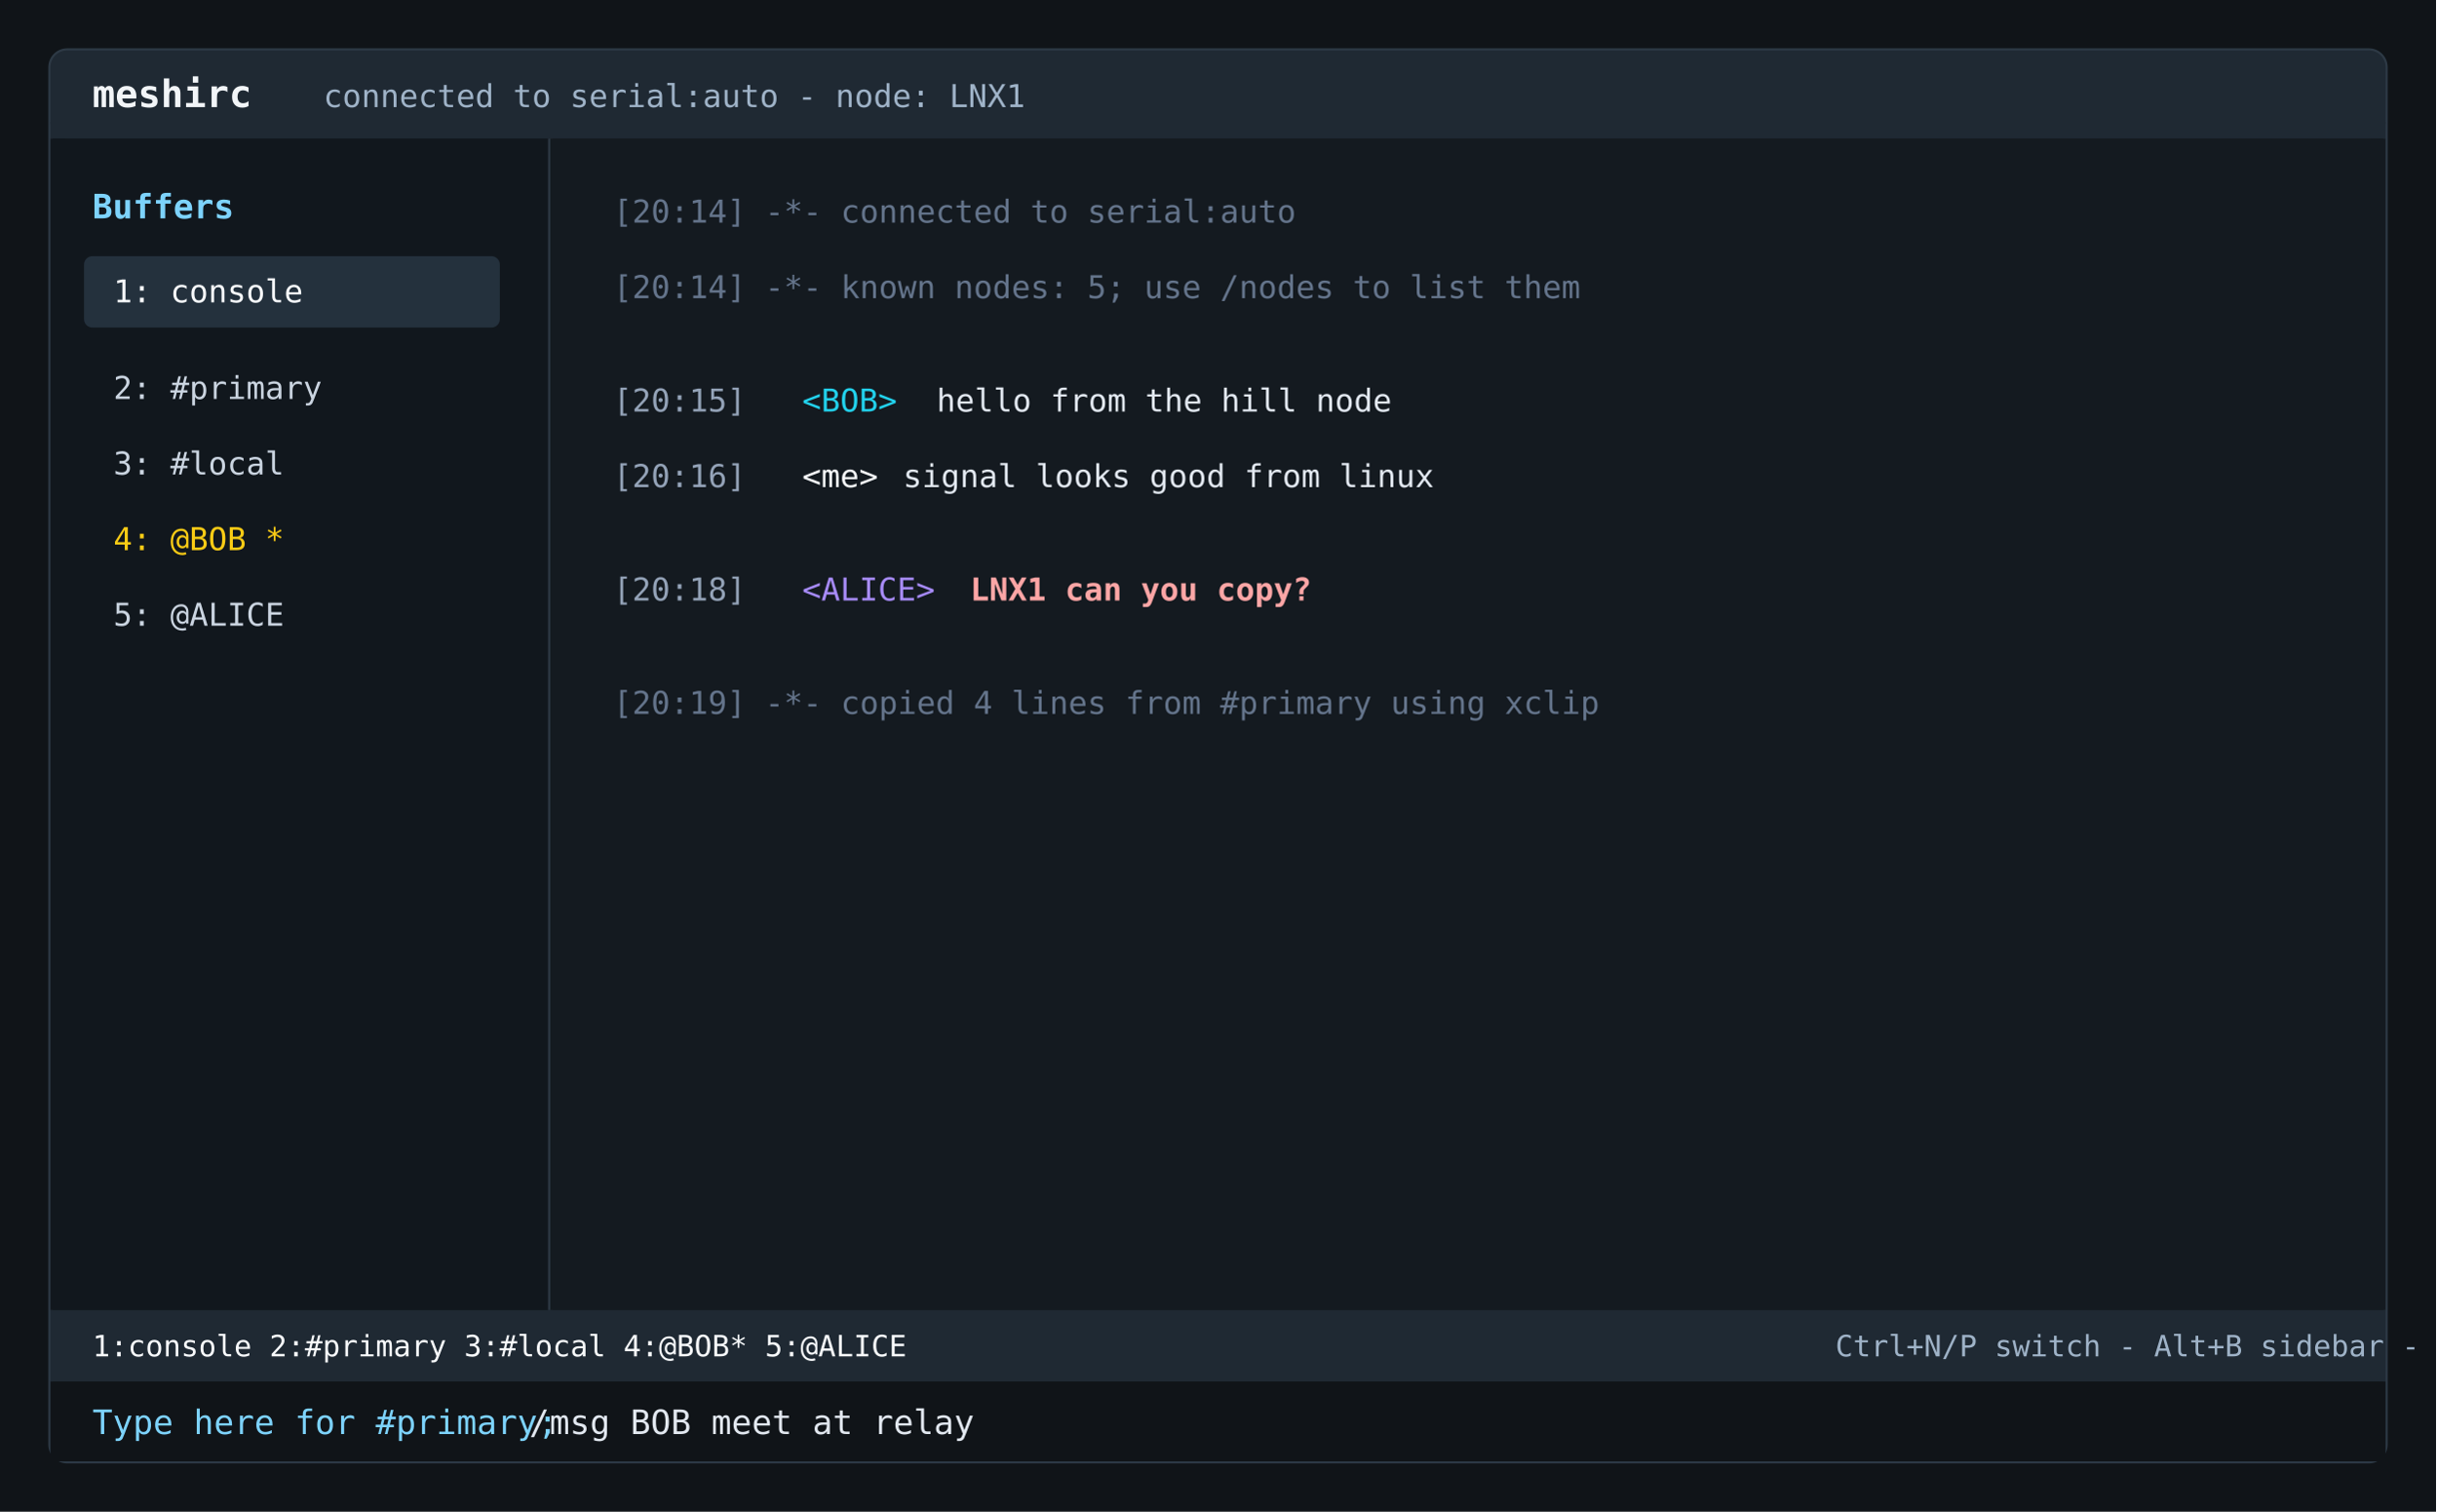
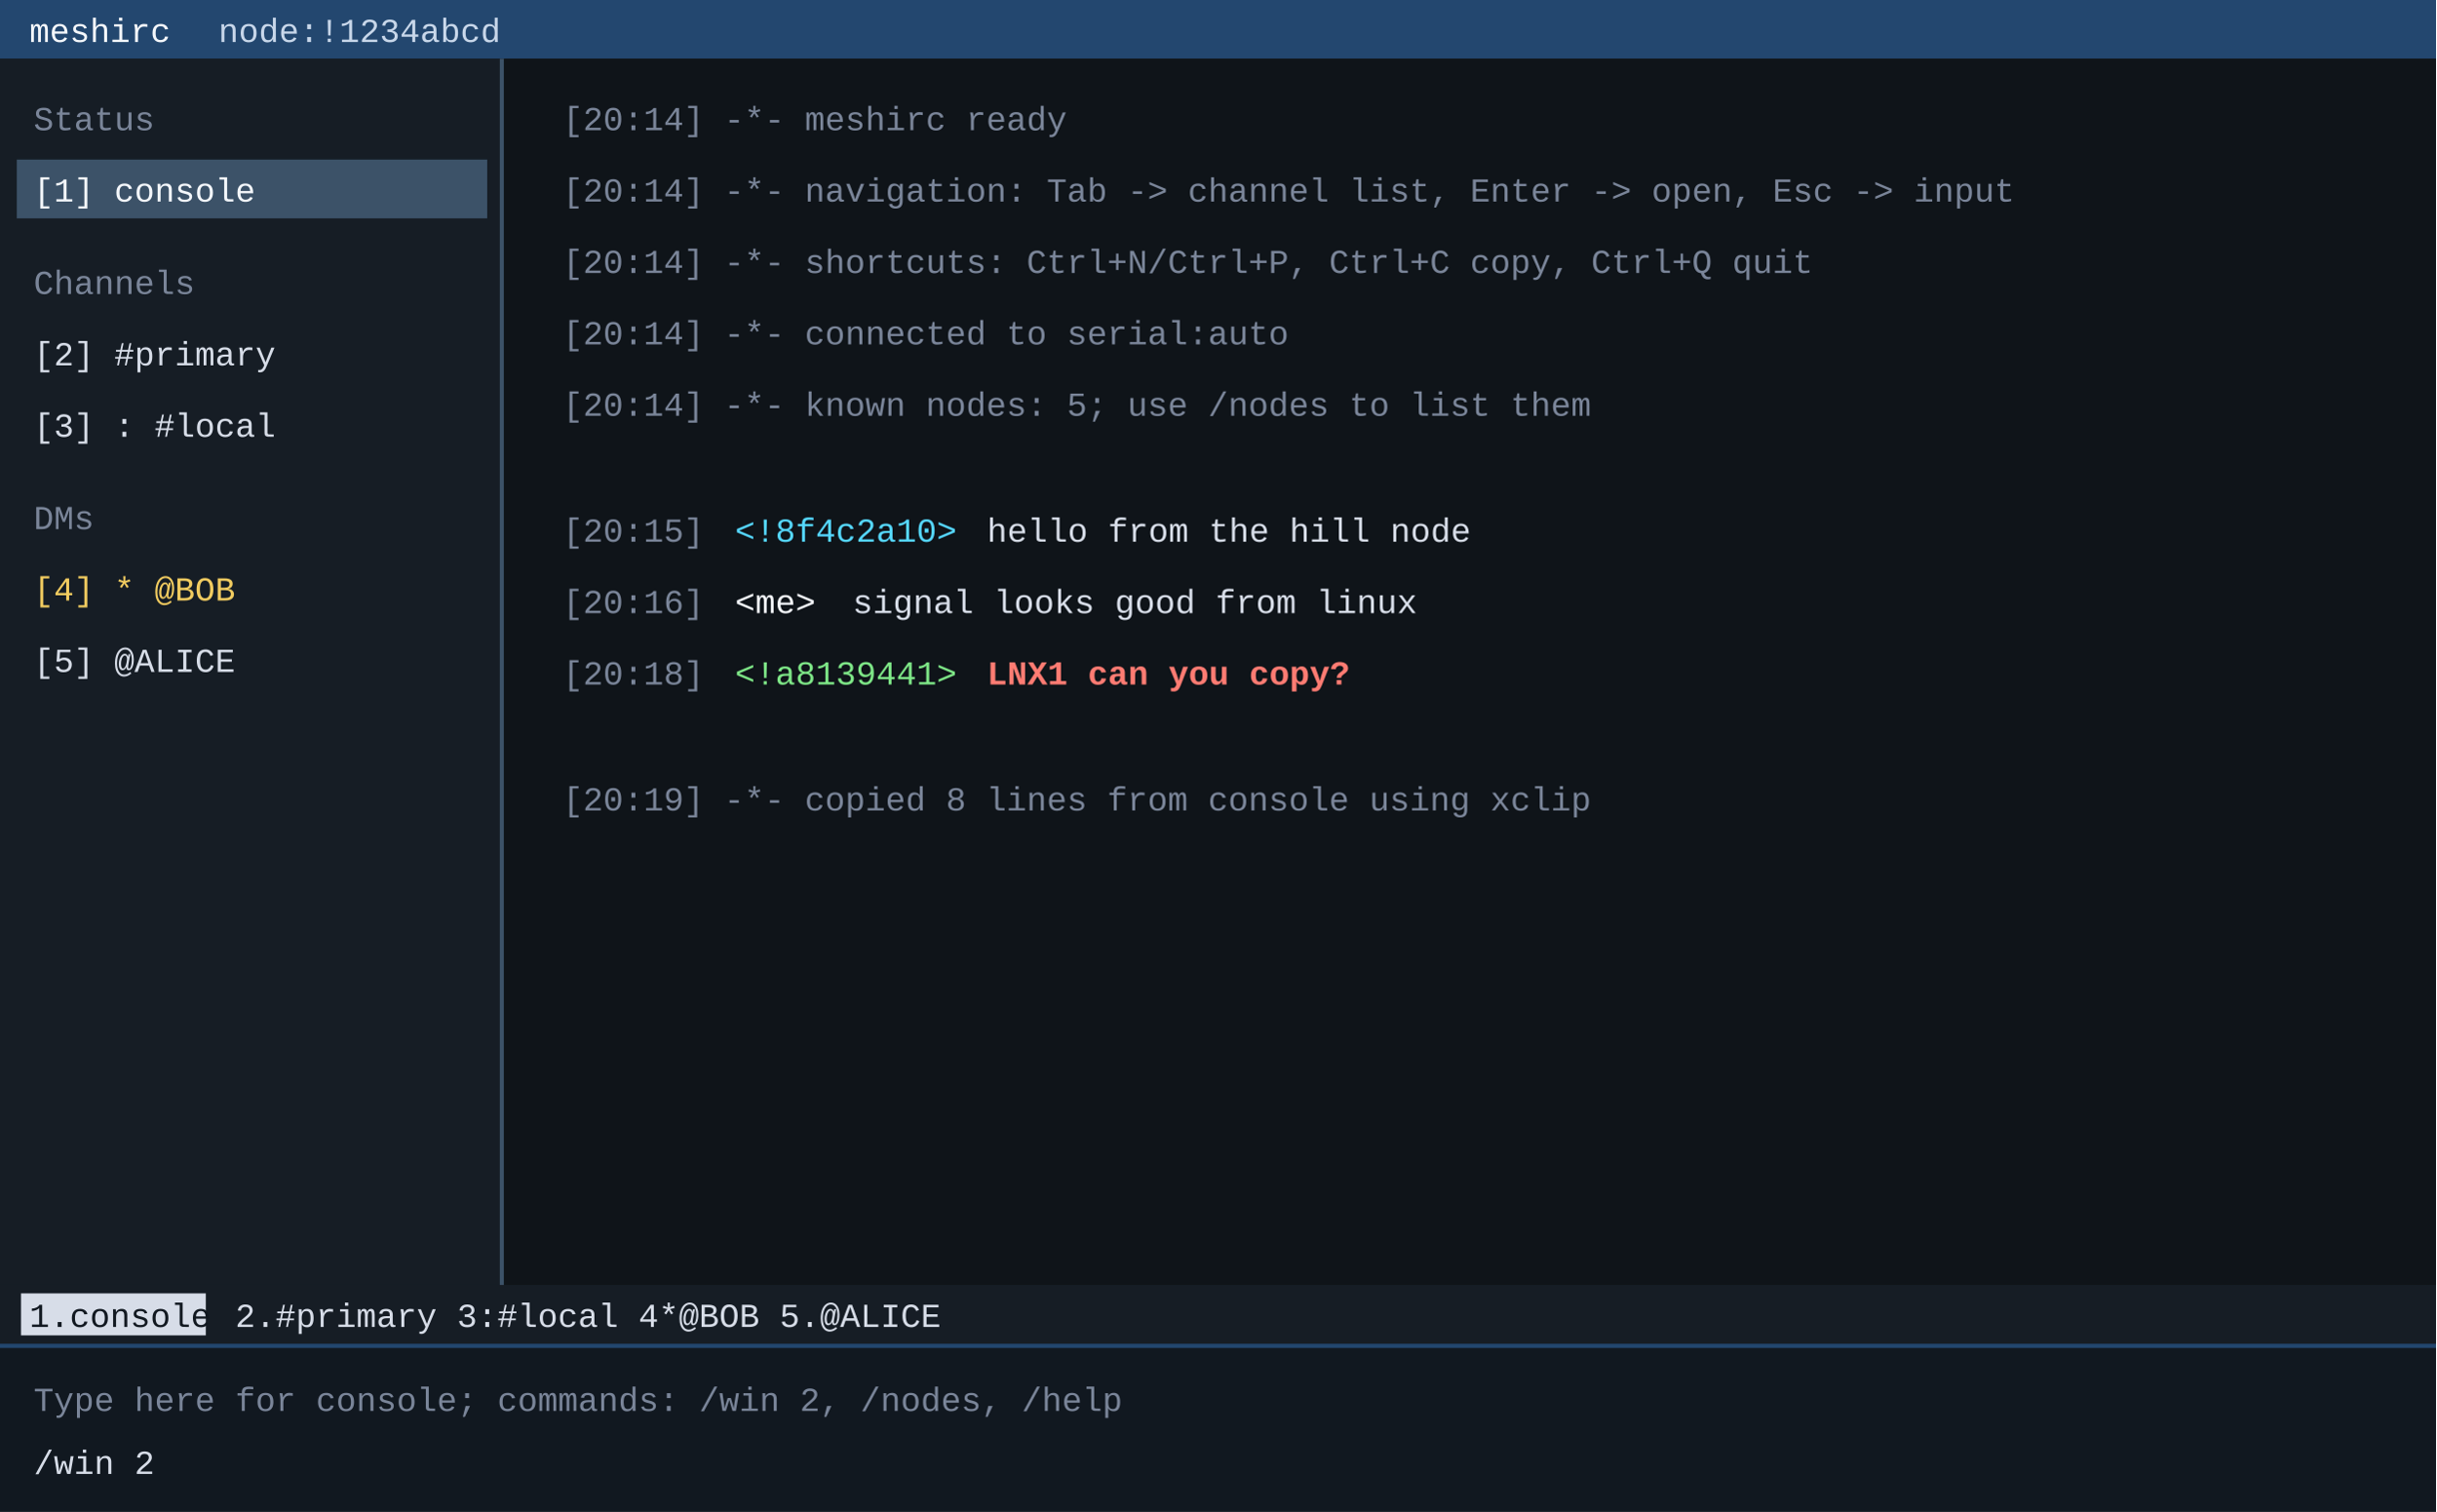
<svg xmlns="http://www.w3.org/2000/svg" width="1160" height="720" viewBox="0 0 1160 720" role="img" aria-labelledby="title desc">
-   <rect width="1160" height="720" fill="#101418" />
-   <rect x="24" y="24" width="1112" height="672" rx="8" fill="#141a20" stroke="#2d3945" stroke-width="2" />
-   <rect x="24" y="24" width="1112" height="42" rx="8" fill="#1f2933" />
-   <rect x="24" y="58" width="1112" height="8" fill="#1f2933" />
-   <text x="44" y="51" fill="#f2f5f8" font-family="monospace" font-size="18" font-weight="700">meshirc</text>
-   <text x="154" y="51" fill="#9fb3c8" font-family="monospace" font-size="15">connected to serial:auto - node: LNX1</text>
-   <rect x="24" y="66" width="238" height="558" fill="#11171d" />
-   <line x1="262" y1="66" x2="262" y2="624" stroke="#2d3945" stroke-width="2" />
-   <text x="44" y="104" fill="#7dd3fc" font-family="monospace" font-size="16" font-weight="700">Buffers</text>
-   <rect x="40" y="122" width="198" height="34" rx="4" fill="#24313d" />
-   <text x="54" y="144" fill="#f8fafc" font-family="monospace" font-size="15">1: console</text>
-   <text x="54" y="190" fill="#cbd5e1" font-family="monospace" font-size="15">2: #primary</text>
-   <text x="54" y="226" fill="#cbd5e1" font-family="monospace" font-size="15">3: #local</text>
-   <text x="54" y="262" fill="#facc15" font-family="monospace" font-size="15">4: @BOB *</text>
-   <text x="54" y="298" fill="#cbd5e1" font-family="monospace" font-size="15">5: @ALICE</text>
-   <rect x="262" y="66" width="874" height="558" fill="#141a20" />
-   <text x="292" y="106" fill="#64748b" font-family="monospace" font-size="15">[20:14] -*- connected to serial:auto</text>
-   <text x="292" y="142" fill="#64748b" font-family="monospace" font-size="15">[20:14] -*- known nodes: 5; use /nodes to list them</text>
-   <text x="292" y="196" fill="#94a3b8" font-family="monospace" font-size="15">[20:15]</text>
-   <text x="382" y="196" fill="#22d3ee" font-family="monospace" font-size="15">&lt;BOB&gt;</text>
-   <text x="446" y="196" fill="#e2e8f0" font-family="monospace" font-size="15">hello from the hill node</text>
-   <text x="292" y="232" fill="#94a3b8" font-family="monospace" font-size="15">[20:16]</text>
-   <text x="382" y="232" fill="#f8fafc" font-family="monospace" font-size="15">&lt;me&gt;</text>
-   <text x="430" y="232" fill="#e2e8f0" font-family="monospace" font-size="15">signal looks good from linux</text>
-   <text x="292" y="286" fill="#94a3b8" font-family="monospace" font-size="15">[20:18]</text>
-   <text x="382" y="286" fill="#a78bfa" font-family="monospace" font-size="15">&lt;ALICE&gt;</text>
-   <text x="462" y="286" fill="#fca5a5" font-family="monospace" font-size="15" font-weight="700">LNX1 can you copy?</text>
-   <text x="292" y="340" fill="#64748b" font-family="monospace" font-size="15">[20:19] -*- copied 4 lines from #primary using xclip</text>
-   <rect x="24" y="624" width="1112" height="34" fill="#1f2933" />
-   <text x="44" y="646" fill="#f8fafc" font-family="monospace" font-size="14">1:console  2:#primary  3:#local  4:@BOB*  5:@ALICE</text>
-   <text x="874" y="646" fill="#9fb3c8" font-family="monospace" font-size="14">Ctrl+N/P switch - Alt+B sidebar - Ctrl+Q quit</text>
-   <rect x="24" y="658" width="1112" height="38" rx="0" fill="#101418" />
-   <text x="44" y="683" fill="#7dd3fc" font-family="monospace" font-size="16">Type here for #primary;</text>
-   <text x="252" y="683" fill="#e2e8f0" font-family="monospace" font-size="16">/msg BOB meet at relay</text>
+   <style>
+     text { font-family: ui-monospace, SFMono-Regular, Menlo, Consolas, "Liberation Mono", monospace; font-size: 16px; }
+     .dim { fill: #7a8599; }
+     .text { fill: #d7dde8; }
+     .bright { fill: #f4f7fb; }
+     .cyan { fill: #55d7ff; }
+     .green { fill: #7ee787; }
+     .yellow { fill: #f2cc60; }
+     .red { fill: #ff7b72; font-weight: 700; }
+     .reverse { fill: #111820; }
+   </style>
+   <rect width="1160" height="720" fill="#0f1419" />
+   <rect x="0" y="0" width="1160" height="28" fill="#23476f" />
+   <text x="14" y="20" class="bright">meshirc</text>
+   <text x="104" y="20" fill="#c8d7ea">node:!1234abcd</text>
+   <rect x="0" y="28" width="240" height="584" fill="#161d25" />
+   <rect x="238" y="28" width="2" height="584" fill="#3c5268" />
+   <rect x="240" y="28" width="920" height="584" fill="#0f1419" />
+   <text x="16" y="62" class="dim">Status</text>
+   <rect x="8" y="76" width="224" height="28" fill="#3c5268" />
+   <text x="16" y="96" class="bright">[1]   console</text>
+   <text x="16" y="140" class="dim">Channels</text>
+   <text x="16" y="174" class="text">[2]   #primary</text>
+   <text x="16" y="208" class="text">[3] : #local</text>
+   <text x="16" y="252" class="dim">DMs</text>
+   <text x="16" y="286" class="yellow">[4] * @BOB</text>
+   <text x="16" y="320" class="text">[5]   @ALICE</text>
+   <text x="268" y="62" class="dim">[20:14] -*- meshirc ready</text>
+   <text x="268" y="96" class="dim">[20:14] -*- navigation: Tab -&gt; channel list, Enter -&gt; open, Esc -&gt; input</text>
+   <text x="268" y="130" class="dim">[20:14] -*- shortcuts: Ctrl+N/Ctrl+P, Ctrl+C copy, Ctrl+Q quit</text>
+   <text x="268" y="164" class="dim">[20:14] -*- connected to serial:auto</text>
+   <text x="268" y="198" class="dim">[20:14] -*- known nodes: 5; use /nodes to list them</text>
+   <text x="268" y="258" class="dim">[20:15]</text>
+   <text x="350" y="258" class="cyan">&lt;!8f4c2a10&gt;</text>
+   <text x="470" y="258" class="text">hello from the hill node</text>
+   <text x="268" y="292" class="dim">[20:16]</text>
+   <text x="350" y="292" class="bright">&lt;me&gt;</text>
+   <text x="406" y="292" class="text">signal looks good from linux</text>
+   <text x="268" y="326" class="dim">[20:18]</text>
+   <text x="350" y="326" class="green">&lt;!a8139441&gt;</text>
+   <text x="470" y="326" class="red">LNX1 can you copy?</text>
+   <text x="268" y="386" class="dim">[20:19] -*- copied 8 lines from console using xclip</text>
+   <rect x="0" y="612" width="1160" height="28" fill="#161d25" />
+   <rect x="10" y="616" width="88" height="20" fill="#d7dde8" />
+   <text x="14" y="632" class="reverse">1.console</text>
+   <text x="112" y="632" class="text">2.#primary 3:#local 4*@BOB 5.@ALICE</text>
+   <rect x="0" y="640" width="1160" height="80" fill="#111820" />
+   <rect x="0" y="640" width="1160" height="2" fill="#23476f" />
+   <text x="16" y="672" class="dim">Type here for console; commands: /win 2, /nodes, /help</text>
+   <text x="16" y="702" class="text">/win 2</text>
</svg>
